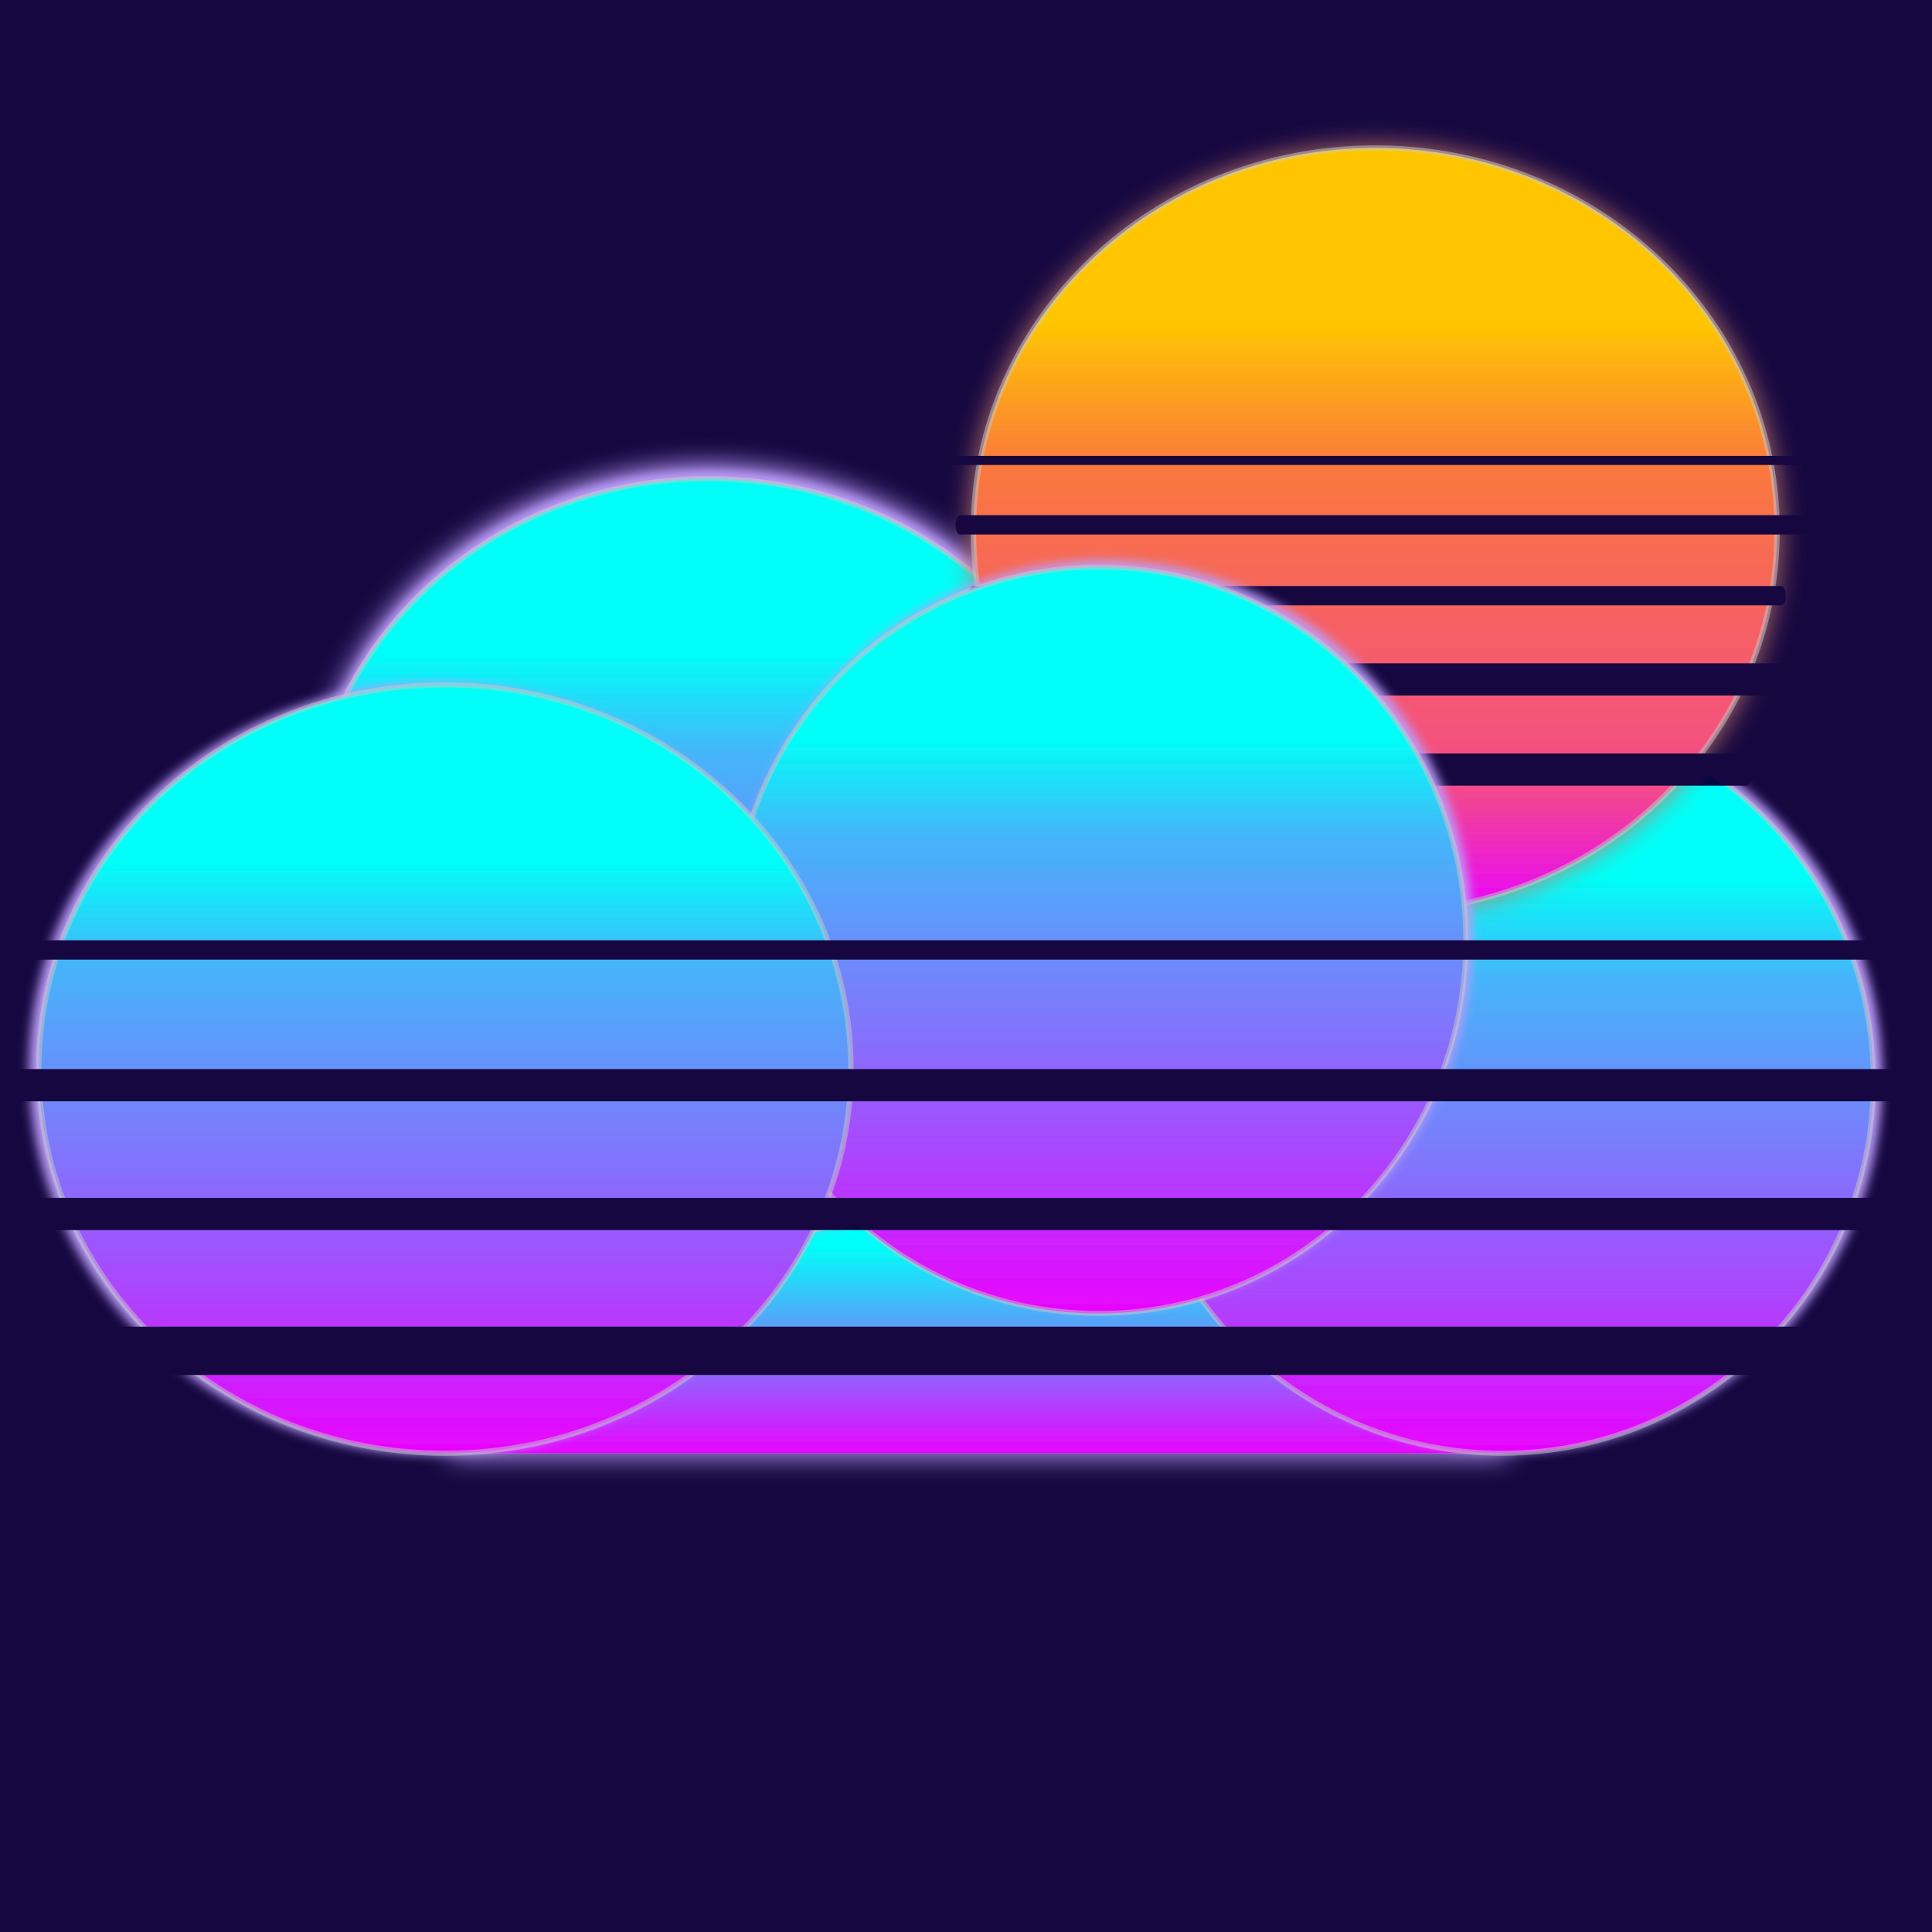
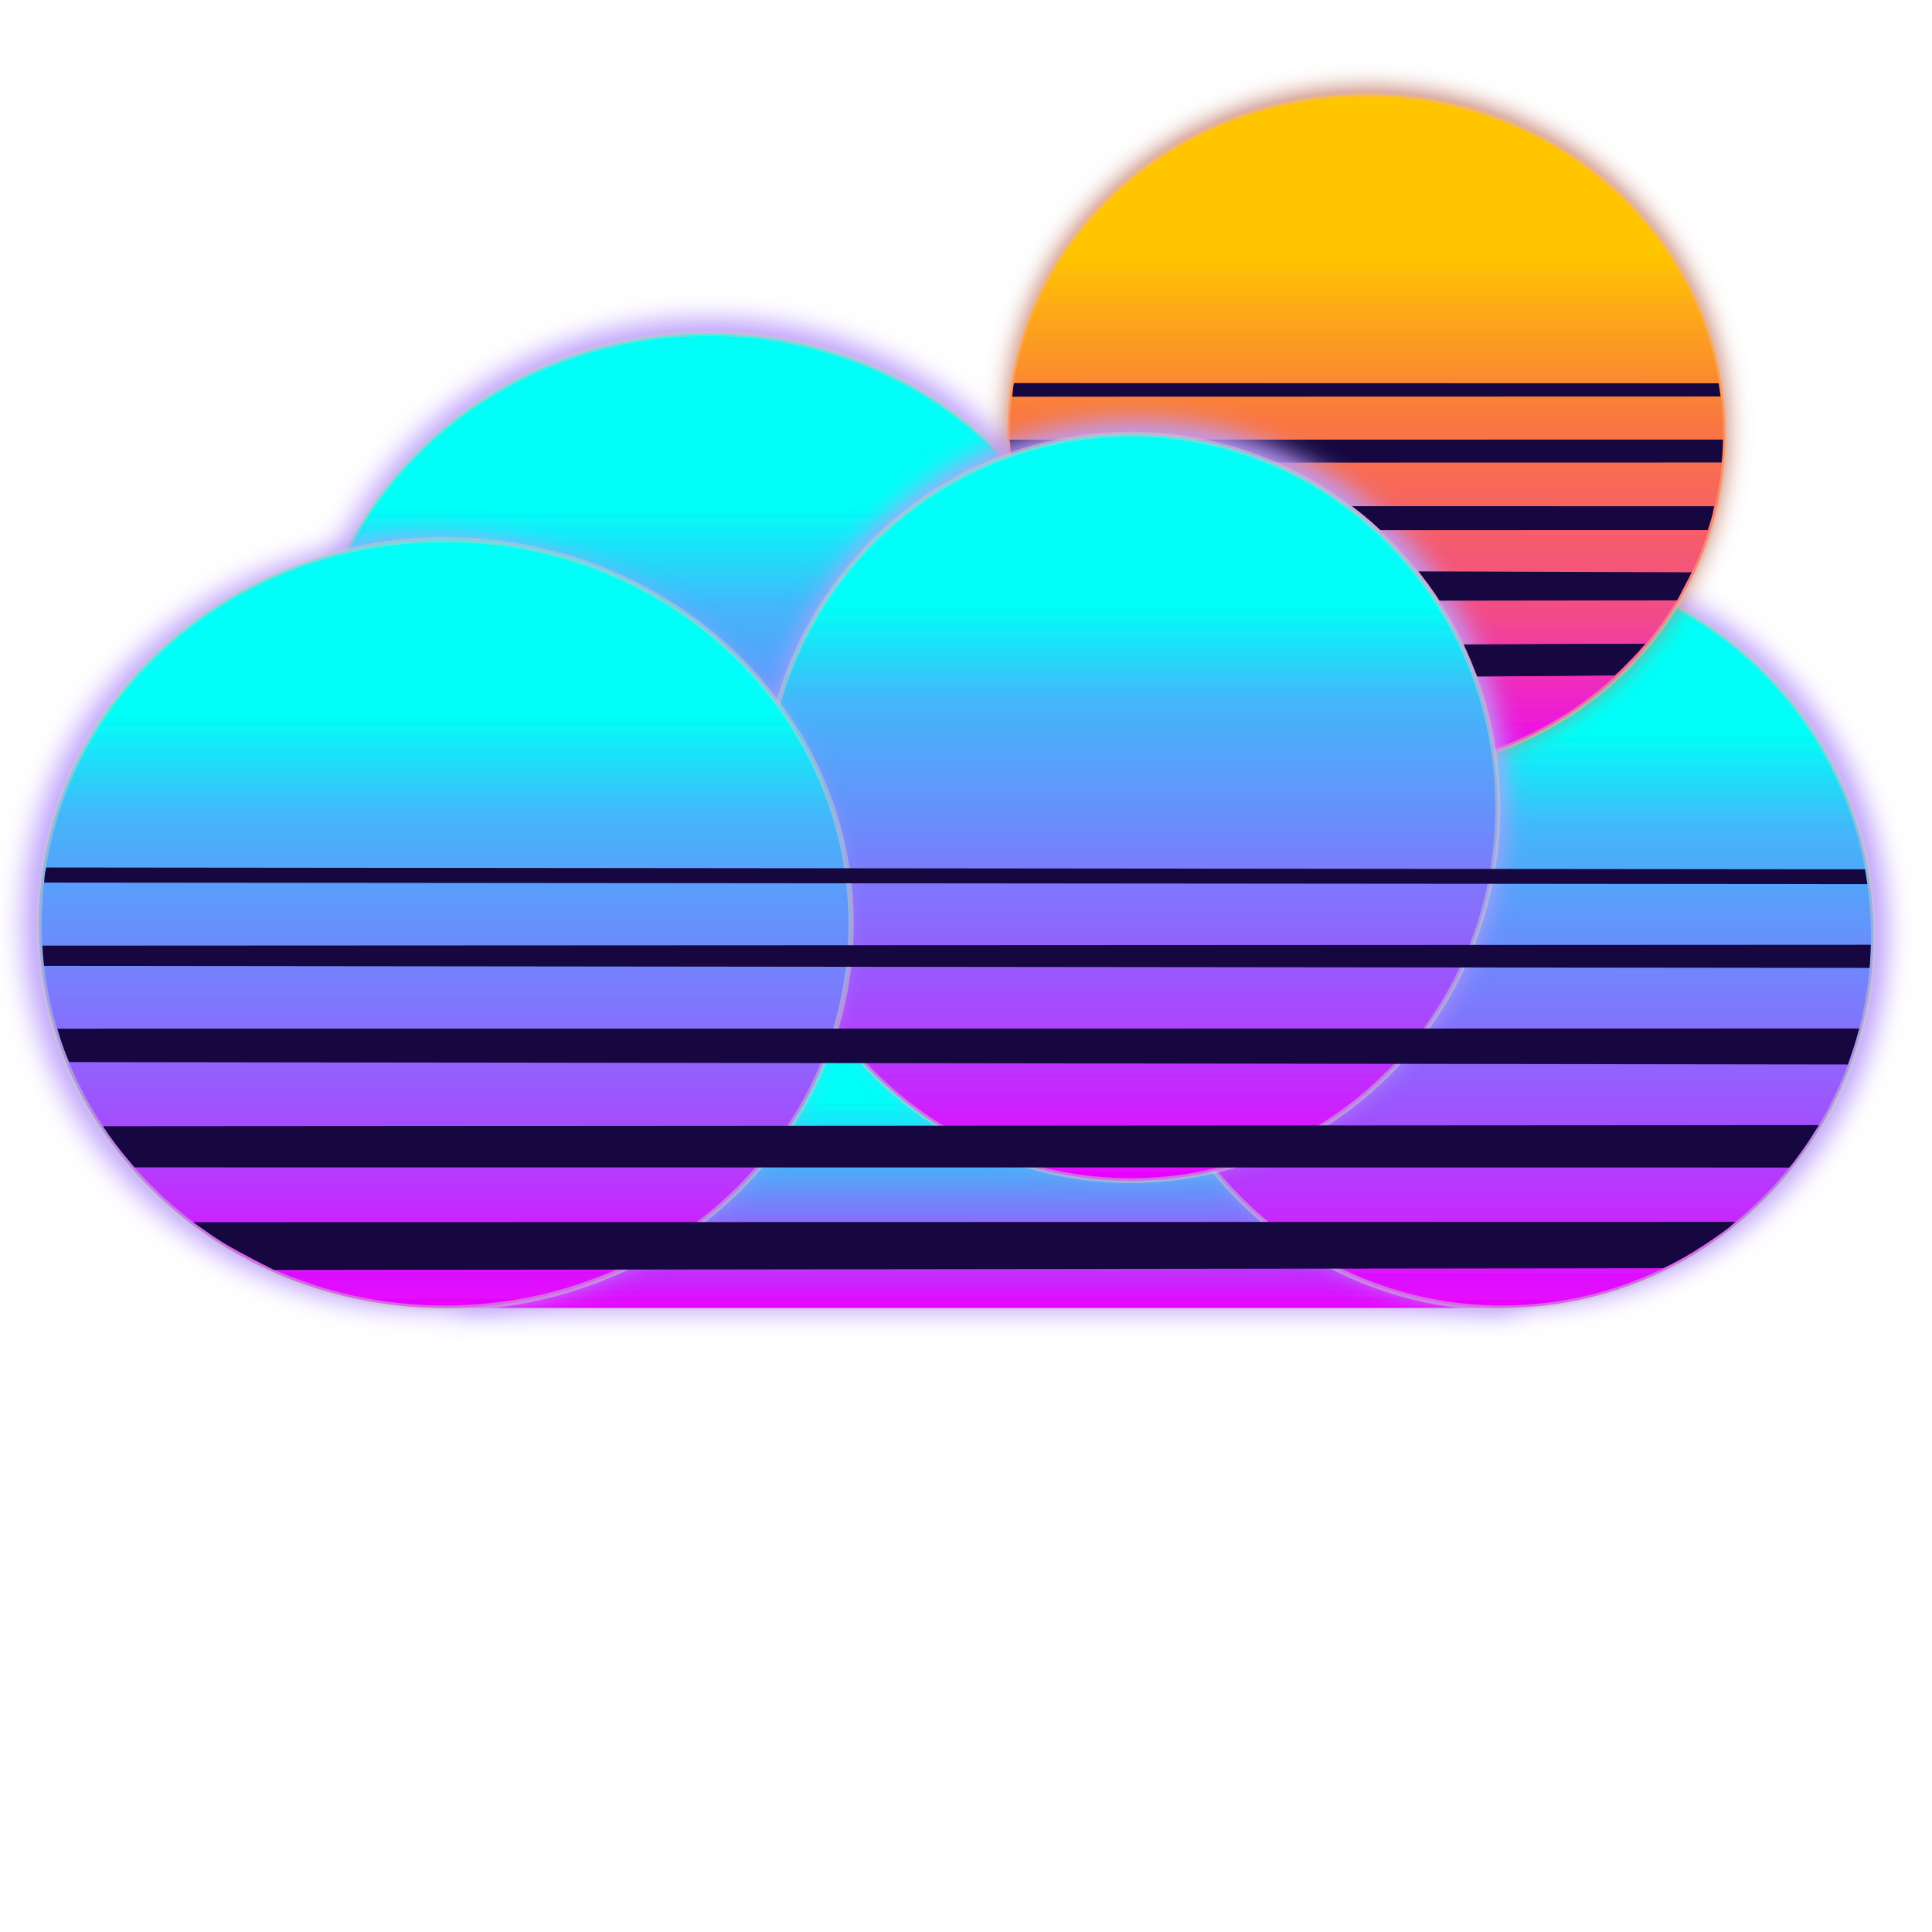
- <svg xmlns="http://www.w3.org/2000/svg" id="eJ04ZU69sGE1" viewBox="0 0 300 300" shape-rendering="geometricPrecision" text-rendering="geometricPrecision">
+ <svg xmlns="http://www.w3.org/2000/svg" id="eK8HqJLnXoz1" viewBox="0 0 300 300" shape-rendering="geometricPrecision" text-rendering="geometricPrecision">
  <defs>
-     <filter id="eJ04ZU69sGE3-filter" x="-150%" width="400%" y="-150%" height="400%">
-       <feGaussianBlur id="eJ04ZU69sGE3-filter-drop-shadow-0-blur" in="SourceAlpha" stdDeviation="5,5" />
-       <feOffset id="eJ04ZU69sGE3-filter-drop-shadow-0-offset" dx="2" dy="1" result="tmp" />
-       <feFlood id="eJ04ZU69sGE3-filter-drop-shadow-0-flood" flood-color="#bb9dfb" />
-       <feComposite id="eJ04ZU69sGE3-filter-drop-shadow-0-composite" operator="in" in2="tmp" />
-       <feMerge id="eJ04ZU69sGE3-filter-drop-shadow-0-merge" result="result">
-         <feMergeNode id="eJ04ZU69sGE3-filter-drop-shadow-0-merge-node-1" />
-         <feMergeNode id="eJ04ZU69sGE3-filter-drop-shadow-0-merge-node-2" in="SourceGraphic" />
+     <filter id="eK8HqJLnXoz2-filter" x="-150%" width="400%" y="-150%" height="400%">
+       <feGaussianBlur id="eK8HqJLnXoz2-filter-drop-shadow-0-blur" in="SourceAlpha" stdDeviation="5,5" />
+       <feOffset id="eK8HqJLnXoz2-filter-drop-shadow-0-offset" dx="0" dy="-5" result="tmp" />
+       <feFlood id="eK8HqJLnXoz2-filter-drop-shadow-0-flood" flood-color="#bb9dfb" />
+       <feComposite id="eK8HqJLnXoz2-filter-drop-shadow-0-composite" operator="in" in2="tmp" />
+       <feMerge id="eK8HqJLnXoz2-filter-drop-shadow-0-merge" result="result">
+         <feMergeNode id="eK8HqJLnXoz2-filter-drop-shadow-0-merge-node-1" />
+         <feMergeNode id="eK8HqJLnXoz2-filter-drop-shadow-0-merge-node-2" in="SourceGraphic" />
      </feMerge>
    </filter>
-     <linearGradient id="eJ04ZU69sGE3-fill" x1="0.5" y1="0.5" x2="0.5" y2="1" spreadMethod="pad" gradientUnits="objectBoundingBox" gradientTransform="translate(0 0)">
-       <stop id="eJ04ZU69sGE3-fill-0" offset="0%" stop-color="#00fff8" />
-       <stop id="eJ04ZU69sGE3-fill-1" offset="35%" stop-color="#52a7fa" />
-       <stop id="eJ04ZU69sGE3-fill-2" offset="68%" stop-color="#9f54fd" />
-       <stop id="eJ04ZU69sGE3-fill-3" offset="100%" stop-color="#e903ff" />
+     <linearGradient id="eK8HqJLnXoz2-fill" x1="0.5" y1="0.229" x2="0.5" y2="1" spreadMethod="pad" gradientUnits="objectBoundingBox" gradientTransform="translate(0 0)">
+       <stop id="eK8HqJLnXoz2-fill-0" offset="0%" stop-color="#00fff8" />
+       <stop id="eK8HqJLnXoz2-fill-1" offset="16.81%" stop-color="#44b6fa" />
+       <stop id="eK8HqJLnXoz2-fill-2" offset="45.252%" stop-color="#787efc" />
+       <stop id="eK8HqJLnXoz2-fill-3" offset="71.918%" stop-color="#aa47fd" />
+       <stop id="eK8HqJLnXoz2-fill-4" offset="100%" stop-color="#e903ff" />
    </linearGradient>
-     <filter id="eJ04ZU69sGE4-filter" x="-150%" width="400%" y="-150%" height="400%">
-       <feGaussianBlur id="eJ04ZU69sGE4-filter-drop-shadow-0-blur" in="SourceAlpha" stdDeviation="2,2" />
-       <feOffset id="eJ04ZU69sGE4-filter-drop-shadow-0-offset" dx="3" dy="-1" result="tmp" />
-       <feFlood id="eJ04ZU69sGE4-filter-drop-shadow-0-flood" flood-color="#bb9dfb" />
-       <feComposite id="eJ04ZU69sGE4-filter-drop-shadow-0-composite" operator="in" in2="tmp" />
-       <feMerge id="eJ04ZU69sGE4-filter-drop-shadow-0-merge" result="result">
-         <feMergeNode id="eJ04ZU69sGE4-filter-drop-shadow-0-merge-node-1" />
-         <feMergeNode id="eJ04ZU69sGE4-filter-drop-shadow-0-merge-node-2" in="SourceGraphic" />
+     <filter id="eK8HqJLnXoz3-filter" x="-150%" width="400%" y="-150%" height="400%">
+       <feGaussianBlur id="eK8HqJLnXoz3-filter-drop-shadow-0-blur" in="SourceAlpha" stdDeviation="5,5" />
+       <feOffset id="eK8HqJLnXoz3-filter-drop-shadow-0-offset" dx="5" dy="1" result="tmp" />
+       <feFlood id="eK8HqJLnXoz3-filter-drop-shadow-0-flood" flood-color="#bb9dfb" />
+       <feComposite id="eK8HqJLnXoz3-filter-drop-shadow-0-composite" operator="in" in2="tmp" />
+       <feMerge id="eK8HqJLnXoz3-filter-drop-shadow-0-merge" result="result">
+         <feMergeNode id="eK8HqJLnXoz3-filter-drop-shadow-0-merge-node-1" />
+         <feMergeNode id="eK8HqJLnXoz3-filter-drop-shadow-0-merge-node-2" in="SourceGraphic" />
      </feMerge>
    </filter>
-     <linearGradient id="eJ04ZU69sGE4-fill" x1="0.5" y1="0.229" x2="0.5" y2="1" spreadMethod="pad" gradientUnits="objectBoundingBox" gradientTransform="translate(0 0)">
-       <stop id="eJ04ZU69sGE4-fill-0" offset="0%" stop-color="#00fff8" />
-       <stop id="eJ04ZU69sGE4-fill-1" offset="16.81%" stop-color="#44b6fa" />
-       <stop id="eJ04ZU69sGE4-fill-2" offset="45.252%" stop-color="#787efc" />
-       <stop id="eJ04ZU69sGE4-fill-3" offset="71.918%" stop-color="#aa47fd" />
-       <stop id="eJ04ZU69sGE4-fill-4" offset="100%" stop-color="#e903ff" />
+     <linearGradient id="eK8HqJLnXoz3-fill" x1="0.5" y1="0.5" x2="0.5" y2="1" spreadMethod="pad" gradientUnits="objectBoundingBox" gradientTransform="translate(0 0)">
+       <stop id="eK8HqJLnXoz3-fill-0" offset="0%" stop-color="#00fff8" />
+       <stop id="eK8HqJLnXoz3-fill-1" offset="35%" stop-color="#52a7fa" />
+       <stop id="eK8HqJLnXoz3-fill-2" offset="68%" stop-color="#9f54fd" />
+       <stop id="eK8HqJLnXoz3-fill-3" offset="100%" stop-color="#e903ff" />
    </linearGradient>
-     <filter id="eJ04ZU69sGE5-filter" x="-150%" width="400%" y="-150%" height="400%">
-       <feGaussianBlur id="eJ04ZU69sGE5-filter-drop-shadow-0-blur" in="SourceAlpha" stdDeviation="5,5" />
-       <feOffset id="eJ04ZU69sGE5-filter-drop-shadow-0-offset" dx="0" dy="-5" result="tmp" />
-       <feFlood id="eJ04ZU69sGE5-filter-drop-shadow-0-flood" flood-color="#bb9dfb" />
-       <feComposite id="eJ04ZU69sGE5-filter-drop-shadow-0-composite" operator="in" in2="tmp" />
-       <feMerge id="eJ04ZU69sGE5-filter-drop-shadow-0-merge" result="result">
-         <feMergeNode id="eJ04ZU69sGE5-filter-drop-shadow-0-merge-node-1" />
-         <feMergeNode id="eJ04ZU69sGE5-filter-drop-shadow-0-merge-node-2" in="SourceGraphic" />
+     <filter id="eK8HqJLnXoz4-filter" x="-150%" width="400%" y="-150%" height="400%">
+       <feGaussianBlur id="eK8HqJLnXoz4-filter-drop-shadow-0-blur" in="SourceAlpha" stdDeviation="5,5" />
+       <feOffset id="eK8HqJLnXoz4-filter-drop-shadow-0-offset" dx="5" dy="-1" result="tmp" />
+       <feFlood id="eK8HqJLnXoz4-filter-drop-shadow-0-flood" flood-color="#bb9dfb" />
+       <feComposite id="eK8HqJLnXoz4-filter-drop-shadow-0-composite" operator="in" in2="tmp" />
+       <feMerge id="eK8HqJLnXoz4-filter-drop-shadow-0-merge" result="result">
+         <feMergeNode id="eK8HqJLnXoz4-filter-drop-shadow-0-merge-node-1" />
+         <feMergeNode id="eK8HqJLnXoz4-filter-drop-shadow-0-merge-node-2" in="SourceGraphic" />
      </feMerge>
    </filter>
-     <linearGradient id="eJ04ZU69sGE5-fill" x1="0.5" y1="0.229" x2="0.5" y2="1" spreadMethod="pad" gradientUnits="objectBoundingBox" gradientTransform="translate(0 0)">
-       <stop id="eJ04ZU69sGE5-fill-0" offset="0%" stop-color="#00fff8" />
-       <stop id="eJ04ZU69sGE5-fill-1" offset="16.81%" stop-color="#44b6fa" />
-       <stop id="eJ04ZU69sGE5-fill-2" offset="45.252%" stop-color="#787efc" />
-       <stop id="eJ04ZU69sGE5-fill-3" offset="71.918%" stop-color="#aa47fd" />
-       <stop id="eJ04ZU69sGE5-fill-4" offset="100%" stop-color="#e903ff" />
+     <linearGradient id="eK8HqJLnXoz4-fill" x1="0.5" y1="0.229" x2="0.5" y2="1" spreadMethod="pad" gradientUnits="objectBoundingBox" gradientTransform="translate(0 0)">
+       <stop id="eK8HqJLnXoz4-fill-0" offset="0%" stop-color="#00fff8" />
+       <stop id="eK8HqJLnXoz4-fill-1" offset="16.81%" stop-color="#44b6fa" />
+       <stop id="eK8HqJLnXoz4-fill-2" offset="45.252%" stop-color="#787efc" />
+       <stop id="eK8HqJLnXoz4-fill-3" offset="71.918%" stop-color="#aa47fd" />
+       <stop id="eK8HqJLnXoz4-fill-4" offset="100%" stop-color="#e903ff" />
    </linearGradient>
-     <filter id="eJ04ZU69sGE6-filter" x="-150%" width="400%" y="-150%" height="400%">
-       <feGaussianBlur id="eJ04ZU69sGE6-filter-drop-shadow-0-blur" in="SourceAlpha" stdDeviation="2,2" />
-       <feOffset id="eJ04ZU69sGE6-filter-drop-shadow-0-offset" dx="0" dy="-2" result="tmp" />
-       <feFlood id="eJ04ZU69sGE6-filter-drop-shadow-0-flood" flood-color="#bb9dfb" />
-       <feComposite id="eJ04ZU69sGE6-filter-drop-shadow-0-composite" operator="in" in2="tmp" />
-       <feMerge id="eJ04ZU69sGE6-filter-drop-shadow-0-merge" result="result">
-         <feMergeNode id="eJ04ZU69sGE6-filter-drop-shadow-0-merge-node-1" />
-         <feMergeNode id="eJ04ZU69sGE6-filter-drop-shadow-0-merge-node-2" in="SourceGraphic" />
+     <filter id="eK8HqJLnXoz5-filter" x="-150%" width="400%" y="-150%" height="400%">
+       <feGaussianBlur id="eK8HqJLnXoz5-filter-drop-shadow-0-blur" in="SourceAlpha" stdDeviation="5,5" />
+       <feOffset id="eK8HqJLnXoz5-filter-drop-shadow-0-offset" dx="0" dy="-2" result="tmp" />
+       <feFlood id="eK8HqJLnXoz5-filter-drop-shadow-0-flood" flood-color="#c37967" />
+       <feComposite id="eK8HqJLnXoz5-filter-drop-shadow-0-composite" operator="in" in2="tmp" />
+       <feMerge id="eK8HqJLnXoz5-filter-drop-shadow-0-merge" result="result">
+         <feMergeNode id="eK8HqJLnXoz5-filter-drop-shadow-0-merge-node-1" />
+         <feMergeNode id="eK8HqJLnXoz5-filter-drop-shadow-0-merge-node-2" in="SourceGraphic" />
      </feMerge>
    </filter>
-     <linearGradient id="eJ04ZU69sGE6-fill" x1="0.5" y1="0.229" x2="0.5" y2="1" spreadMethod="pad" gradientUnits="objectBoundingBox" gradientTransform="translate(0 0)">
-       <stop id="eJ04ZU69sGE6-fill-0" offset="0%" stop-color="#00fff8" />
-       <stop id="eJ04ZU69sGE6-fill-1" offset="16.81%" stop-color="#44b6fa" />
-       <stop id="eJ04ZU69sGE6-fill-2" offset="45.252%" stop-color="#787efc" />
-       <stop id="eJ04ZU69sGE6-fill-3" offset="71.918%" stop-color="#aa47fd" />
-       <stop id="eJ04ZU69sGE6-fill-4" offset="100%" stop-color="#e903ff" />
+     <linearGradient id="eK8HqJLnXoz5-fill" x1="0.5" y1="0.229" x2="0.5" y2="1" spreadMethod="pad" gradientUnits="objectBoundingBox" gradientTransform="translate(0 0)">
+       <stop id="eK8HqJLnXoz5-fill-0" offset="0%" stop-color="#ffc600" />
+       <stop id="eK8HqJLnXoz5-fill-1" offset="32%" stop-color="#fa783e" />
+       <stop id="eK8HqJLnXoz5-fill-2" offset="69%" stop-color="#f34c87" />
+       <stop id="eK8HqJLnXoz5-fill-3" offset="100%" stop-color="#e903ff" />
    </linearGradient>
-     <filter id="eJ04ZU69sGE7-filter" x="-150%" width="400%" y="-150%" height="400%">
-       <feGaussianBlur id="eJ04ZU69sGE7-filter-drop-shadow-0-blur" in="SourceAlpha" stdDeviation="5,5" />
-       <feOffset id="eJ04ZU69sGE7-filter-drop-shadow-0-offset" dx="0" dy="0" result="tmp" />
-       <feFlood id="eJ04ZU69sGE7-filter-drop-shadow-0-flood" flood-color="#c37967" />
-       <feComposite id="eJ04ZU69sGE7-filter-drop-shadow-0-composite" operator="in" in2="tmp" />
-       <feMerge id="eJ04ZU69sGE7-filter-drop-shadow-0-merge" result="result">
-         <feMergeNode id="eJ04ZU69sGE7-filter-drop-shadow-0-merge-node-1" />
-         <feMergeNode id="eJ04ZU69sGE7-filter-drop-shadow-0-merge-node-2" in="SourceGraphic" />
+     <filter id="eK8HqJLnXoz7-filter" x="-150%" width="400%" y="-150%" height="400%">
+       <feGaussianBlur id="eK8HqJLnXoz7-filter-drop-shadow-0-blur" in="SourceAlpha" stdDeviation="5,5" />
+       <feOffset id="eK8HqJLnXoz7-filter-drop-shadow-0-offset" dx="2" dy="-5" result="tmp" />
+       <feFlood id="eK8HqJLnXoz7-filter-drop-shadow-0-flood" flood-color="#bb9dfb" />
+       <feComposite id="eK8HqJLnXoz7-filter-drop-shadow-0-composite" operator="in" in2="tmp" />
+       <feMerge id="eK8HqJLnXoz7-filter-drop-shadow-0-merge" result="result">
+         <feMergeNode id="eK8HqJLnXoz7-filter-drop-shadow-0-merge-node-1" />
+         <feMergeNode id="eK8HqJLnXoz7-filter-drop-shadow-0-merge-node-2" in="SourceGraphic" />
      </feMerge>
    </filter>
-     <linearGradient id="eJ04ZU69sGE7-fill" x1="0.5" y1="0.229" x2="0.5" y2="1" spreadMethod="pad" gradientUnits="objectBoundingBox" gradientTransform="translate(0 0)">
-       <stop id="eJ04ZU69sGE7-fill-0" offset="0%" stop-color="#ffc600" />
-       <stop id="eJ04ZU69sGE7-fill-1" offset="25%" stop-color="#fa783e" />
-       <stop id="eJ04ZU69sGE7-fill-2" offset="50%" stop-color="#f66163" />
-       <stop id="eJ04ZU69sGE7-fill-3" offset="78%" stop-color="#f34c87" />
-       <stop id="eJ04ZU69sGE7-fill-4" offset="100%" stop-color="#e903ff" />
+     <linearGradient id="eK8HqJLnXoz7-fill" x1="0.5" y1="0.229" x2="0.5" y2="1" spreadMethod="pad" gradientUnits="objectBoundingBox" gradientTransform="translate(0 0)">
+       <stop id="eK8HqJLnXoz7-fill-0" offset="0%" stop-color="#00fff8" />
+       <stop id="eK8HqJLnXoz7-fill-1" offset="16.81%" stop-color="#44b6fa" />
+       <stop id="eK8HqJLnXoz7-fill-2" offset="45.252%" stop-color="#787efc" />
+       <stop id="eK8HqJLnXoz7-fill-3" offset="71.918%" stop-color="#aa47fd" />
+       <stop id="eK8HqJLnXoz7-fill-4" offset="100%" stop-color="#e903ff" />
    </linearGradient>
-     <filter id="eJ04ZU69sGE12-filter" x="-150%" width="400%" y="-150%" height="400%">
-       <feGaussianBlur id="eJ04ZU69sGE12-filter-drop-shadow-0-blur" in="SourceAlpha" stdDeviation="2,2" />
-       <feOffset id="eJ04ZU69sGE12-filter-drop-shadow-0-offset" dx="2" dy="-2" result="tmp" />
-       <feFlood id="eJ04ZU69sGE12-filter-drop-shadow-0-flood" flood-color="#bb9dfb" />
-       <feComposite id="eJ04ZU69sGE12-filter-drop-shadow-0-composite" operator="in" in2="tmp" />
-       <feMerge id="eJ04ZU69sGE12-filter-drop-shadow-0-merge" result="result">
-         <feMergeNode id="eJ04ZU69sGE12-filter-drop-shadow-0-merge-node-1" />
-         <feMergeNode id="eJ04ZU69sGE12-filter-drop-shadow-0-merge-node-2" in="SourceGraphic" />
+     <filter id="eK8HqJLnXoz8-filter" x="-150%" width="400%" y="-150%" height="400%">
+       <feGaussianBlur id="eK8HqJLnXoz8-filter-drop-shadow-0-blur" in="SourceAlpha" stdDeviation="5,5" />
+       <feOffset id="eK8HqJLnXoz8-filter-drop-shadow-0-offset" dx="-5" dy="0" result="tmp" />
+       <feFlood id="eK8HqJLnXoz8-filter-drop-shadow-0-flood" flood-color="#bb9dfb" />
+       <feComposite id="eK8HqJLnXoz8-filter-drop-shadow-0-composite" operator="in" in2="tmp" />
+       <feMerge id="eK8HqJLnXoz8-filter-drop-shadow-0-merge" result="result">
+         <feMergeNode id="eK8HqJLnXoz8-filter-drop-shadow-0-merge-node-1" />
+         <feMergeNode id="eK8HqJLnXoz8-filter-drop-shadow-0-merge-node-2" in="SourceGraphic" />
      </feMerge>
    </filter>
-     <linearGradient id="eJ04ZU69sGE12-fill" x1="0.5" y1="0.229" x2="0.5" y2="1" spreadMethod="pad" gradientUnits="objectBoundingBox" gradientTransform="translate(0 0)">
-       <stop id="eJ04ZU69sGE12-fill-0" offset="0%" stop-color="#00fff8" />
-       <stop id="eJ04ZU69sGE12-fill-1" offset="16.81%" stop-color="#44b6fa" />
-       <stop id="eJ04ZU69sGE12-fill-2" offset="45.252%" stop-color="#787efc" />
-       <stop id="eJ04ZU69sGE12-fill-3" offset="71.918%" stop-color="#aa47fd" />
-       <stop id="eJ04ZU69sGE12-fill-4" offset="100%" stop-color="#e903ff" />
-     </linearGradient>
-     <filter id="eJ04ZU69sGE13-filter" x="-150%" width="400%" y="-150%" height="400%">
-       <feGaussianBlur id="eJ04ZU69sGE13-filter-drop-shadow-0-blur" in="SourceAlpha" stdDeviation="2,2" />
-       <feOffset id="eJ04ZU69sGE13-filter-drop-shadow-0-offset" dx="-3" dy="0" result="tmp" />
-       <feFlood id="eJ04ZU69sGE13-filter-drop-shadow-0-flood" flood-color="#bb9dfb" />
-       <feComposite id="eJ04ZU69sGE13-filter-drop-shadow-0-composite" operator="in" in2="tmp" />
-       <feMerge id="eJ04ZU69sGE13-filter-drop-shadow-0-merge" result="result">
-         <feMergeNode id="eJ04ZU69sGE13-filter-drop-shadow-0-merge-node-1" />
-         <feMergeNode id="eJ04ZU69sGE13-filter-drop-shadow-0-merge-node-2" in="SourceGraphic" />
-       </feMerge>
-     </filter>
-     <linearGradient id="eJ04ZU69sGE13-fill" x1="0.5" y1="0.229" x2="0.5" y2="1" spreadMethod="pad" gradientUnits="objectBoundingBox" gradientTransform="translate(0 0)">
-       <stop id="eJ04ZU69sGE13-fill-0" offset="0%" stop-color="#00fff8" />
-       <stop id="eJ04ZU69sGE13-fill-1" offset="16.81%" stop-color="#44b6fa" />
-       <stop id="eJ04ZU69sGE13-fill-2" offset="45.252%" stop-color="#787efc" />
-       <stop id="eJ04ZU69sGE13-fill-3" offset="71.918%" stop-color="#aa47fd" />
-       <stop id="eJ04ZU69sGE13-fill-4" offset="100%" stop-color="#e903ff" />
+     <linearGradient id="eK8HqJLnXoz8-fill" x1="0.5" y1="0.229" x2="0.5" y2="1" spreadMethod="pad" gradientUnits="objectBoundingBox" gradientTransform="translate(0 0)">
+       <stop id="eK8HqJLnXoz8-fill-0" offset="0%" stop-color="#00fff8" />
+       <stop id="eK8HqJLnXoz8-fill-1" offset="16.81%" stop-color="#44b6fa" />
+       <stop id="eK8HqJLnXoz8-fill-2" offset="45.252%" stop-color="#787efc" />
+       <stop id="eK8HqJLnXoz8-fill-3" offset="71.918%" stop-color="#aa47fd" />
+       <stop id="eK8HqJLnXoz8-fill-4" offset="100%" stop-color="#e903ff" />
    </linearGradient>
  </defs>
-   <rect width="300.001" height="300" rx="0" ry="0" fill="#160740" stroke-width="0" />
-   <path d="M-189.54,0.382C-189.54,-82.461,-82.843,-150,0,-150s200.938,67.539,200.938,150.382" transform="matrix(.420359 0 0 0.427263 148.7541 225.4991)" filter="url(#eJ04ZU69sGE3-filter)" fill="url(#eJ04ZU69sGE3-fill)" stroke="#c8c8c8" stroke-width="2" stroke-opacity="0.5" />
-   <ellipse rx="150" ry="150" transform="matrix(.384396 0 0 0.38553 233.2203 167.8327)" filter="url(#eJ04ZU69sGE4-filter)" fill="url(#eJ04ZU69sGE4-fill)" stroke="#c8c8c8" stroke-width="2" stroke-opacity="0.5" />
-   <ellipse rx="150" ry="150" transform="matrix(.415965 0 0 0.395789 109.9909 133.7061)" filter="url(#eJ04ZU69sGE5-filter)" fill="url(#eJ04ZU69sGE5-fill)" stroke="#c8c8c8" stroke-width="2" stroke-opacity="0.5" />
-   <ellipse rx="150" ry="150" transform="matrix(.415965 0 0 0.395789 109.9909 133.7061)" filter="url(#eJ04ZU69sGE6-filter)" fill="url(#eJ04ZU69sGE6-fill)" stroke="#c8c8c8" stroke-width="2" stroke-opacity="0.5" />
-   <ellipse rx="150" ry="150" transform="matrix(.415965 0 0 0.395789 213.5445 82.33776)" filter="url(#eJ04ZU69sGE7-filter)" fill="url(#eJ04ZU69sGE7-fill)" stroke="#c8c8c8" stroke-width="2" stroke-opacity="0.5" />
-   <rect style="mix-blend-mode:darken" width="295" height="3" rx="1.5" ry="1.5" transform="matrix(.468928 0 0 1 148.3777 80)" fill="#160740" stroke-linecap="round" />
-   <rect style="mix-blend-mode:darken" width="295" height="3" rx="1.5" ry="1.5" transform="matrix(.430035 0 0 1 150.4375 91)" fill="#160740" stroke-linecap="round" />
-   <rect style="mix-blend-mode:darken" width="295" height="5" rx="2.5" ry="2.5" transform="matrix(.360614 0 0 1 174.4078 103)" fill="#160740" stroke-linecap="round" />
-   <rect style="mix-blend-mode:darken" width="295" height="5" rx="2.5" ry="2.5" transform="matrix(.217266 0 0 1 207.7885 117)" fill="#160740" stroke-linecap="round" />
-   <ellipse rx="150" ry="150" transform="matrix(.379951 0 0 0.386325 170.6057 146.0047)" filter="url(#eJ04ZU69sGE12-filter)" fill="url(#eJ04ZU69sGE12-fill)" stroke="#c8c8c8" stroke-width="2" stroke-opacity="0.5" />
-   <ellipse rx="150" ry="150" transform="matrix(.420359 0 0 0.397717 69.0793 166.0047)" filter="url(#eJ04ZU69sGE13-filter)" fill="url(#eJ04ZU69sGE13-fill)" stroke="#c8c8c8" stroke-width="2" stroke-opacity="0.5" />
-   <rect style="mix-blend-mode:darken" width="300.001" height="5" rx="2.5" ry="2.5" transform="translate(-.0006 166.0047)" fill="#160740" />
-   <rect style="mix-blend-mode:darken" width="295" height="3" rx="1.5" ry="1.5" transform="matrix(1.017035 0 0 1-.024805 146.0047)" fill="#160740" stroke-linecap="round" />
-   <rect style="mix-blend-mode:darken" width="295.775" height="1" rx="1.5" ry="1.5" transform="matrix(.452516 0 0 1.405134 146.9463 70.79297)" fill="#160740" stroke-linecap="round" />
-   <rect style="mix-blend-mode:darken" width="300.001" height="5" rx="2.5" ry="2.5" transform="matrix(1.000165 0 0 1-.02475 186.0047)" fill="#160740" stroke-linecap="round" />
-   <rect style="mix-blend-mode:darken" width="300.001" height="7.5" rx="3.75" ry="3.75" transform="matrix(1.000004 0 0 1 0 206.0047)" fill="#160740" stroke-linecap="round" />
+   <ellipse rx="150" ry="150" transform="matrix(.415965 0 0 0.395789 110.0157 111.1592)" filter="url(#eK8HqJLnXoz2-filter)" fill="url(#eK8HqJLnXoz2-fill)" stroke="#c8c8c8" stroke-width="2" stroke-opacity="0.5" />
+   <path d="M-189.54,0.382C-189.54,-82.461,-82.843,-150,0,-150s200.938,67.539,200.938,150.382" transform="matrix(.420359 0 0 0.427263 148.7789 202.9521)" filter="url(#eK8HqJLnXoz3-filter)" fill="url(#eK8HqJLnXoz3-fill)" stroke="#c8c8c8" stroke-width="2" stroke-opacity="0.5" />
+   <ellipse rx="150" ry="150" transform="matrix(.384396 0 0 0.38553 233.2451 145.2658)" filter="url(#eK8HqJLnXoz4-filter)" fill="url(#eK8HqJLnXoz4-fill)" stroke="#c8c8c8" stroke-width="2" stroke-opacity="0.5" />
+   <ellipse rx="150" ry="150" transform="matrix(.371627 0 0 0.351605 212.1835 67.415)" filter="url(#eK8HqJLnXoz5-filter)" fill="url(#eK8HqJLnXoz5-fill)" stroke="#f4b58d" stroke-width="2" stroke-opacity="0.5" />
+   <path d="M-4.619,182.658l298.551-.021c-.054.396-.021,1.058-.129,1.568-.059.557-.242,1.034-.33,1.483l-295.222.022c-3.41-1.542-2.707-1.44-2.869-3.051Z" transform="matrix(.369905 0 0 0.976397 158.6941-109.7801)" fill="#160740" stroke="#160740" stroke-width="0.6" />
+   <ellipse rx="150" ry="150" transform="matrix(.379951 0 0 0.386325 175.5857 125.3885)" filter="url(#eK8HqJLnXoz7-filter)" fill="url(#eK8HqJLnXoz7-fill)" stroke="#c8c8c8" stroke-width="2" stroke-opacity="0.5" />
+   <ellipse rx="150" ry="150" transform="matrix(.420359 0 0 0.397717 69.1041 143.4577)" filter="url(#eK8HqJLnXoz8-filter)" fill="url(#eK8HqJLnXoz8-fill)" stroke="#c8c8c8" stroke-width="2" stroke-opacity="0.5" />
+   <g>
+     <path d="" fill="#160740" stroke="#160740" stroke-width="0.6" />
+     <path d="" fill="#160740" stroke="#160740" stroke-width="0.6" />
+     <path d="M23.91,185.754c-1.465-.846-3.143-1.925-4.727-2.992l281.179-.06c-.915.821-4.909,3.356-5.944,3.922-.645.444-3.745,2.203-6.587,3.443l-254.75.299c-1.463-.706-7.61-3.677-9.171-4.612Z" transform="matrix(.846258 0 0 0.90407 14.60173 24.82525)" fill="#160740" stroke="#160740" stroke-width="0.6" />
+     <path d="M25.835,185.319c-.374-.553-.984-1.331-1.534-2.233l260.996-.177c-.688,1.156-1.475,2.365-1.829,2.919s-1.706,2.508-2.302,3.226l-252.456-.027c-.51-.621-2.402-2.991-2.874-3.708Z" transform="matrix(1.016703 0 0 0.976397-8.159938-3.591587)" fill="#160740" stroke="#160740" stroke-width="0.6" />
+     <path d="M14.764,185.246c-.186-.531-.472-1.495-.688-2.233l274.413-.027c-.256,1.013-.585,2.09-.782,2.747-.256.76-.551,1.745-.767,2.374L15.688,187.725c-.295-.799-.748-1.884-.925-2.479Z" transform="matrix(1.016703 0 0 0.976397-5.005909-18.66786)" fill="#160740" stroke="#160740" stroke-width="0.6" />
+     <path d="M12.187,184.342c-.02-.368-.079-.859-.098-1.311l278.637-.14c-.039.758-.039,1.165-.066,1.571-.013.411-.052,1.019-.091,1.502l-278.263-.31c-.039-.41-.098-.944-.118-1.312Z" transform="matrix(1.016703 0 0 0.976397-5.395674-31.57428)" fill="#160740" stroke="#160740" stroke-width="0.6" />
+     <path d="M118.769,198.948c-2.202-4.729-5.368-11.344-7.983-16.277l193.065-.673c-6.094,6.373-12.925,13.291-17.56,17.118-3.303,3.128-9.061,8.681-14.705,13.012l-146.623,1.007c-1.658-3.721-4.738-10.985-6.194-14.187Z" transform="matrix(.145307 0 0 0.160715 211.2446 70.7501)" fill="#160740" stroke="#160740" stroke-width="0.6" />
+     <path d="M211.914,183.83c-.315-.492-.861-1.173-1.416-1.946l40.667.147c-.339.747-.811,1.586-1.027,2.058-.256.451-.629,1.352-.885,1.803l-35.961.049c-.449-.758-1.062-1.618-1.377-2.11Z" transform="matrix(1.016703 0 0 0.976397 6.833208-88.57623)" fill="#160740" stroke="#160740" stroke-width="0.6" />
+     <path d="M202.205,181.55c-.428-.41-1.217-1.04-1.731-1.459l54.105.008c-.074.465-.27,1.279-.407,1.75-.118.471-.306,1.011-.436,1.454l-49.642.004c-.493-.472-1.355-1.327-1.888-1.757Z" transform="matrix(1.016703 0 0 0.976397 6.977411-96.94765)" fill="#160740" stroke="#160740" stroke-width="0.6" />
+     <path d="M12.076,183.779c.039-.254.079-.643.138-.886l277.287.284c.039.286.098.574.138.819.059.328.098.66.138.942l-277.798-.246c.02-.318.079-.659.098-.913Z" transform="matrix(1.016703 0 0 0.976397-5.005908-43.57591)" fill="#160740" stroke="#160740" stroke-width="0.6" />
+   </g>
+   <path d="M-2.646,183.457c.054-.255.162-.471.269-.726l294.458.03c.108.216.162.432.269.648.108.255.269.589.323.765l-295.589.029c.054-.235.216-.491.269-.746Z" transform="matrix(.371148 0 0 1.019175 158.3945-126.4404)" fill="#160740" stroke="#160740" stroke-width="0.6" />
</svg>
